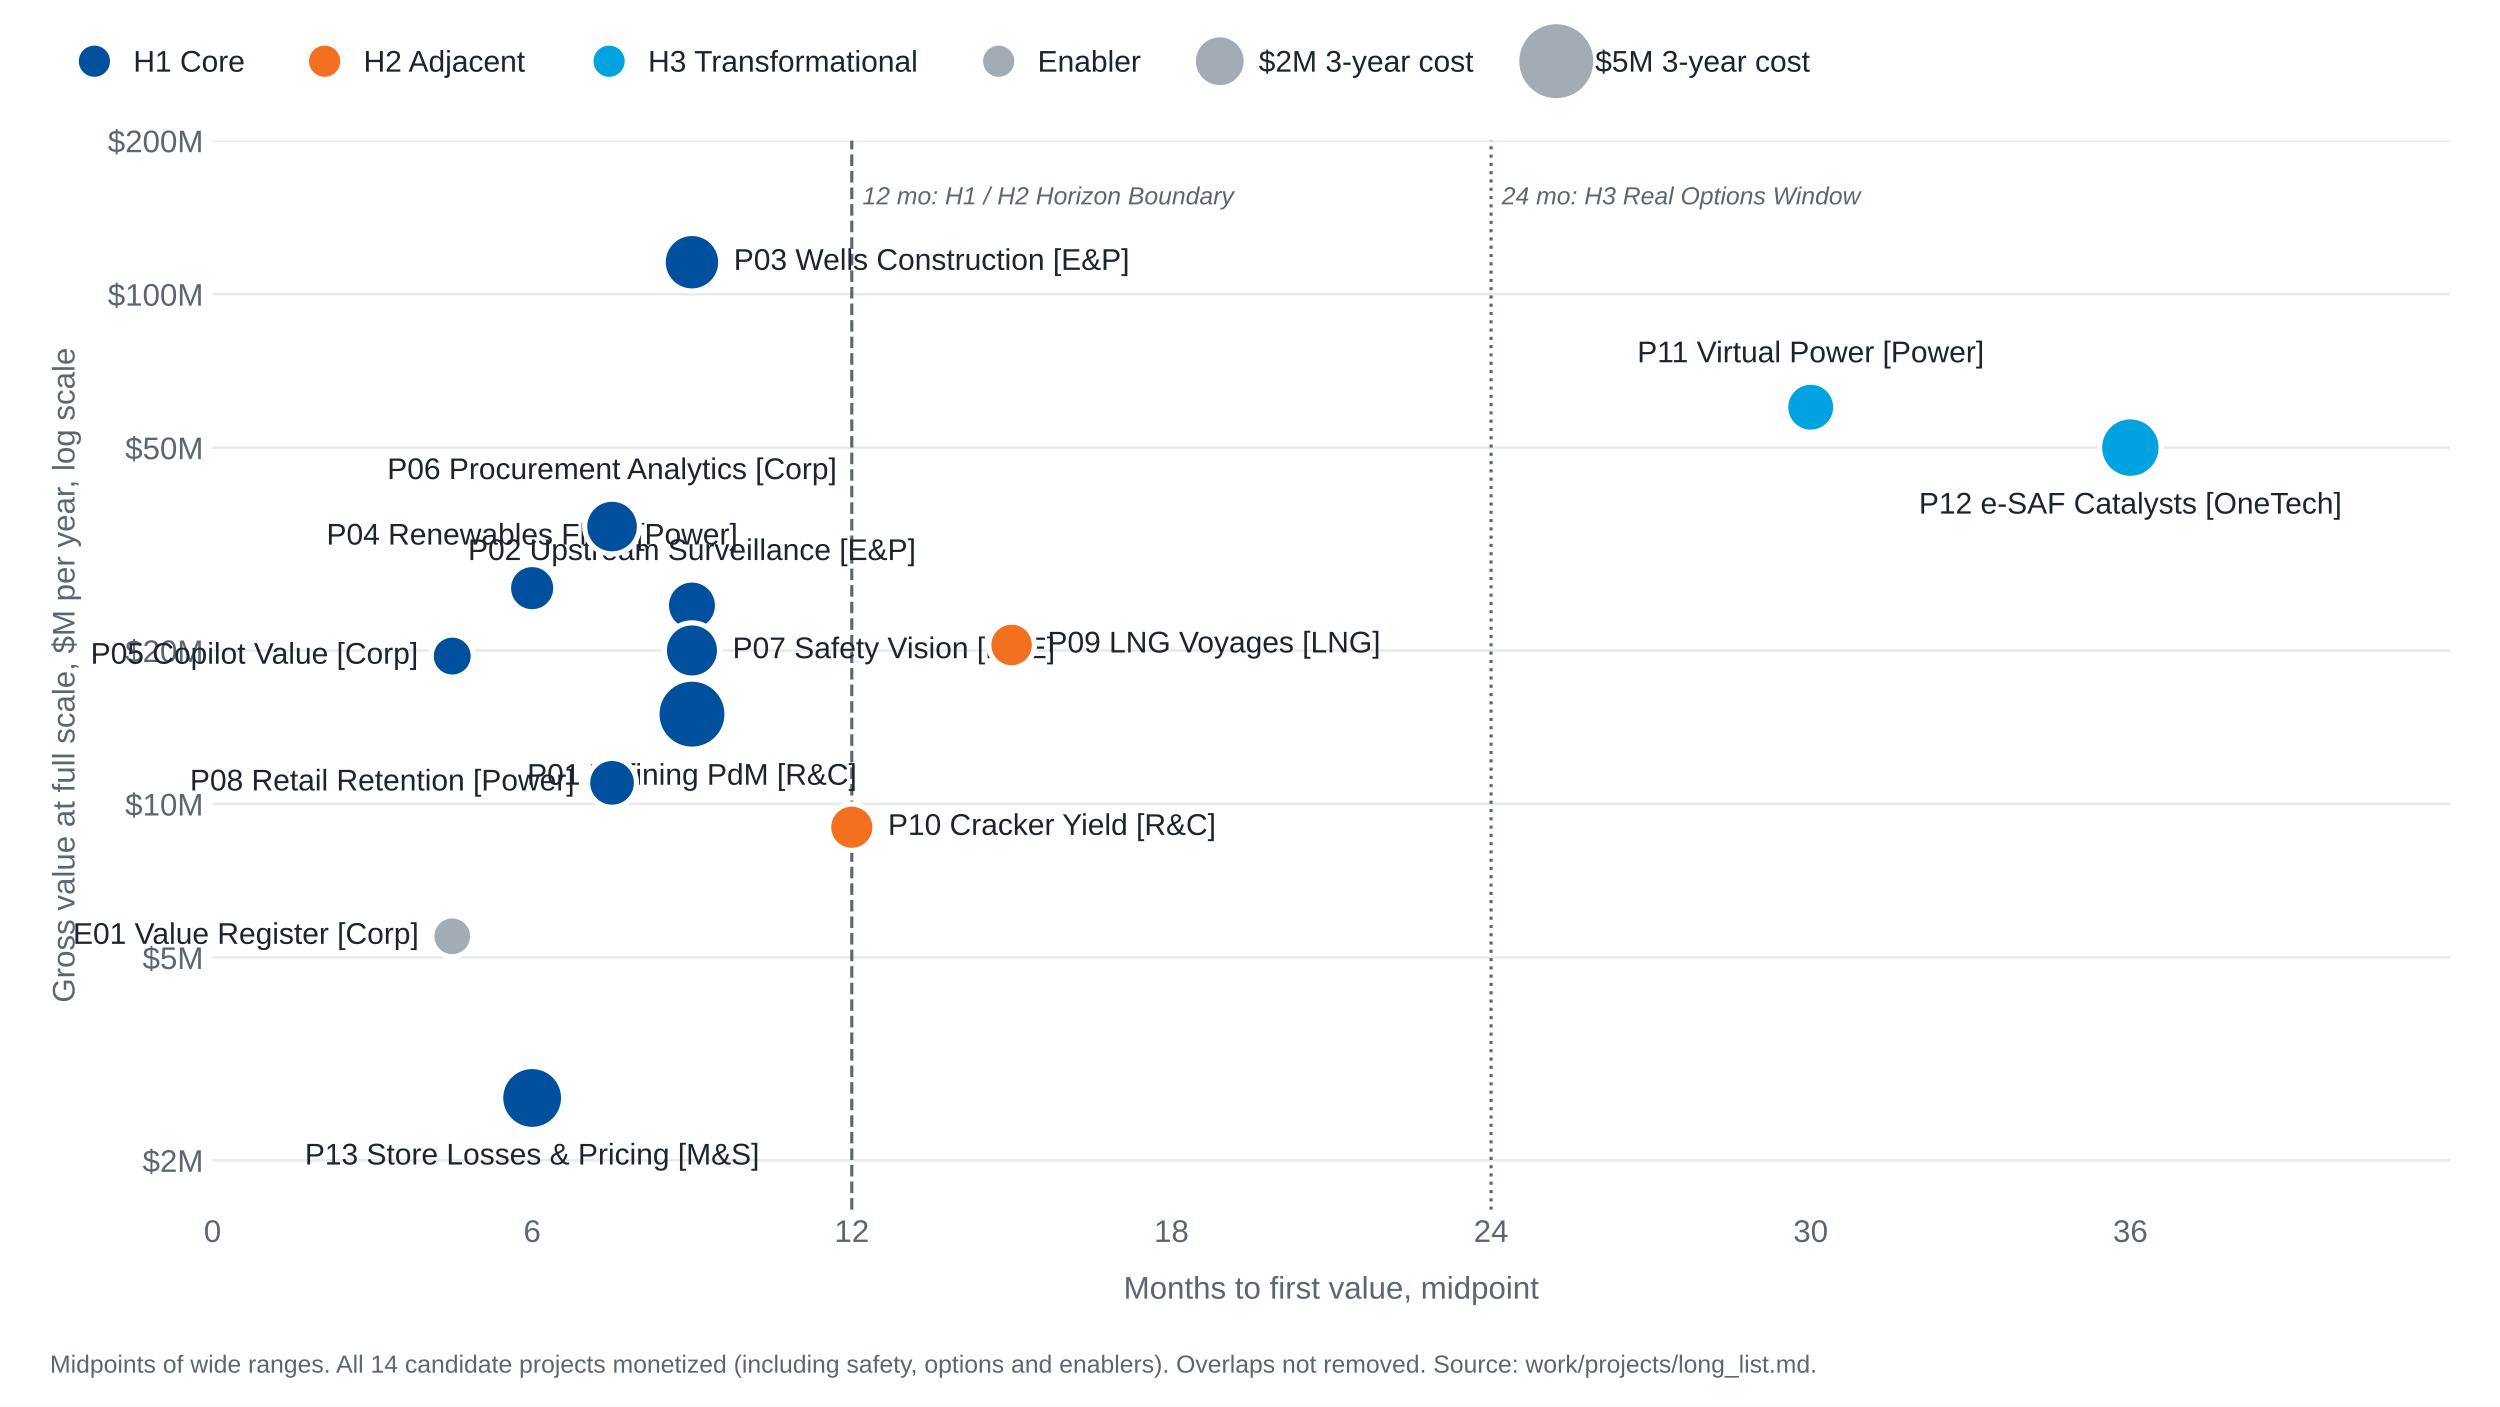
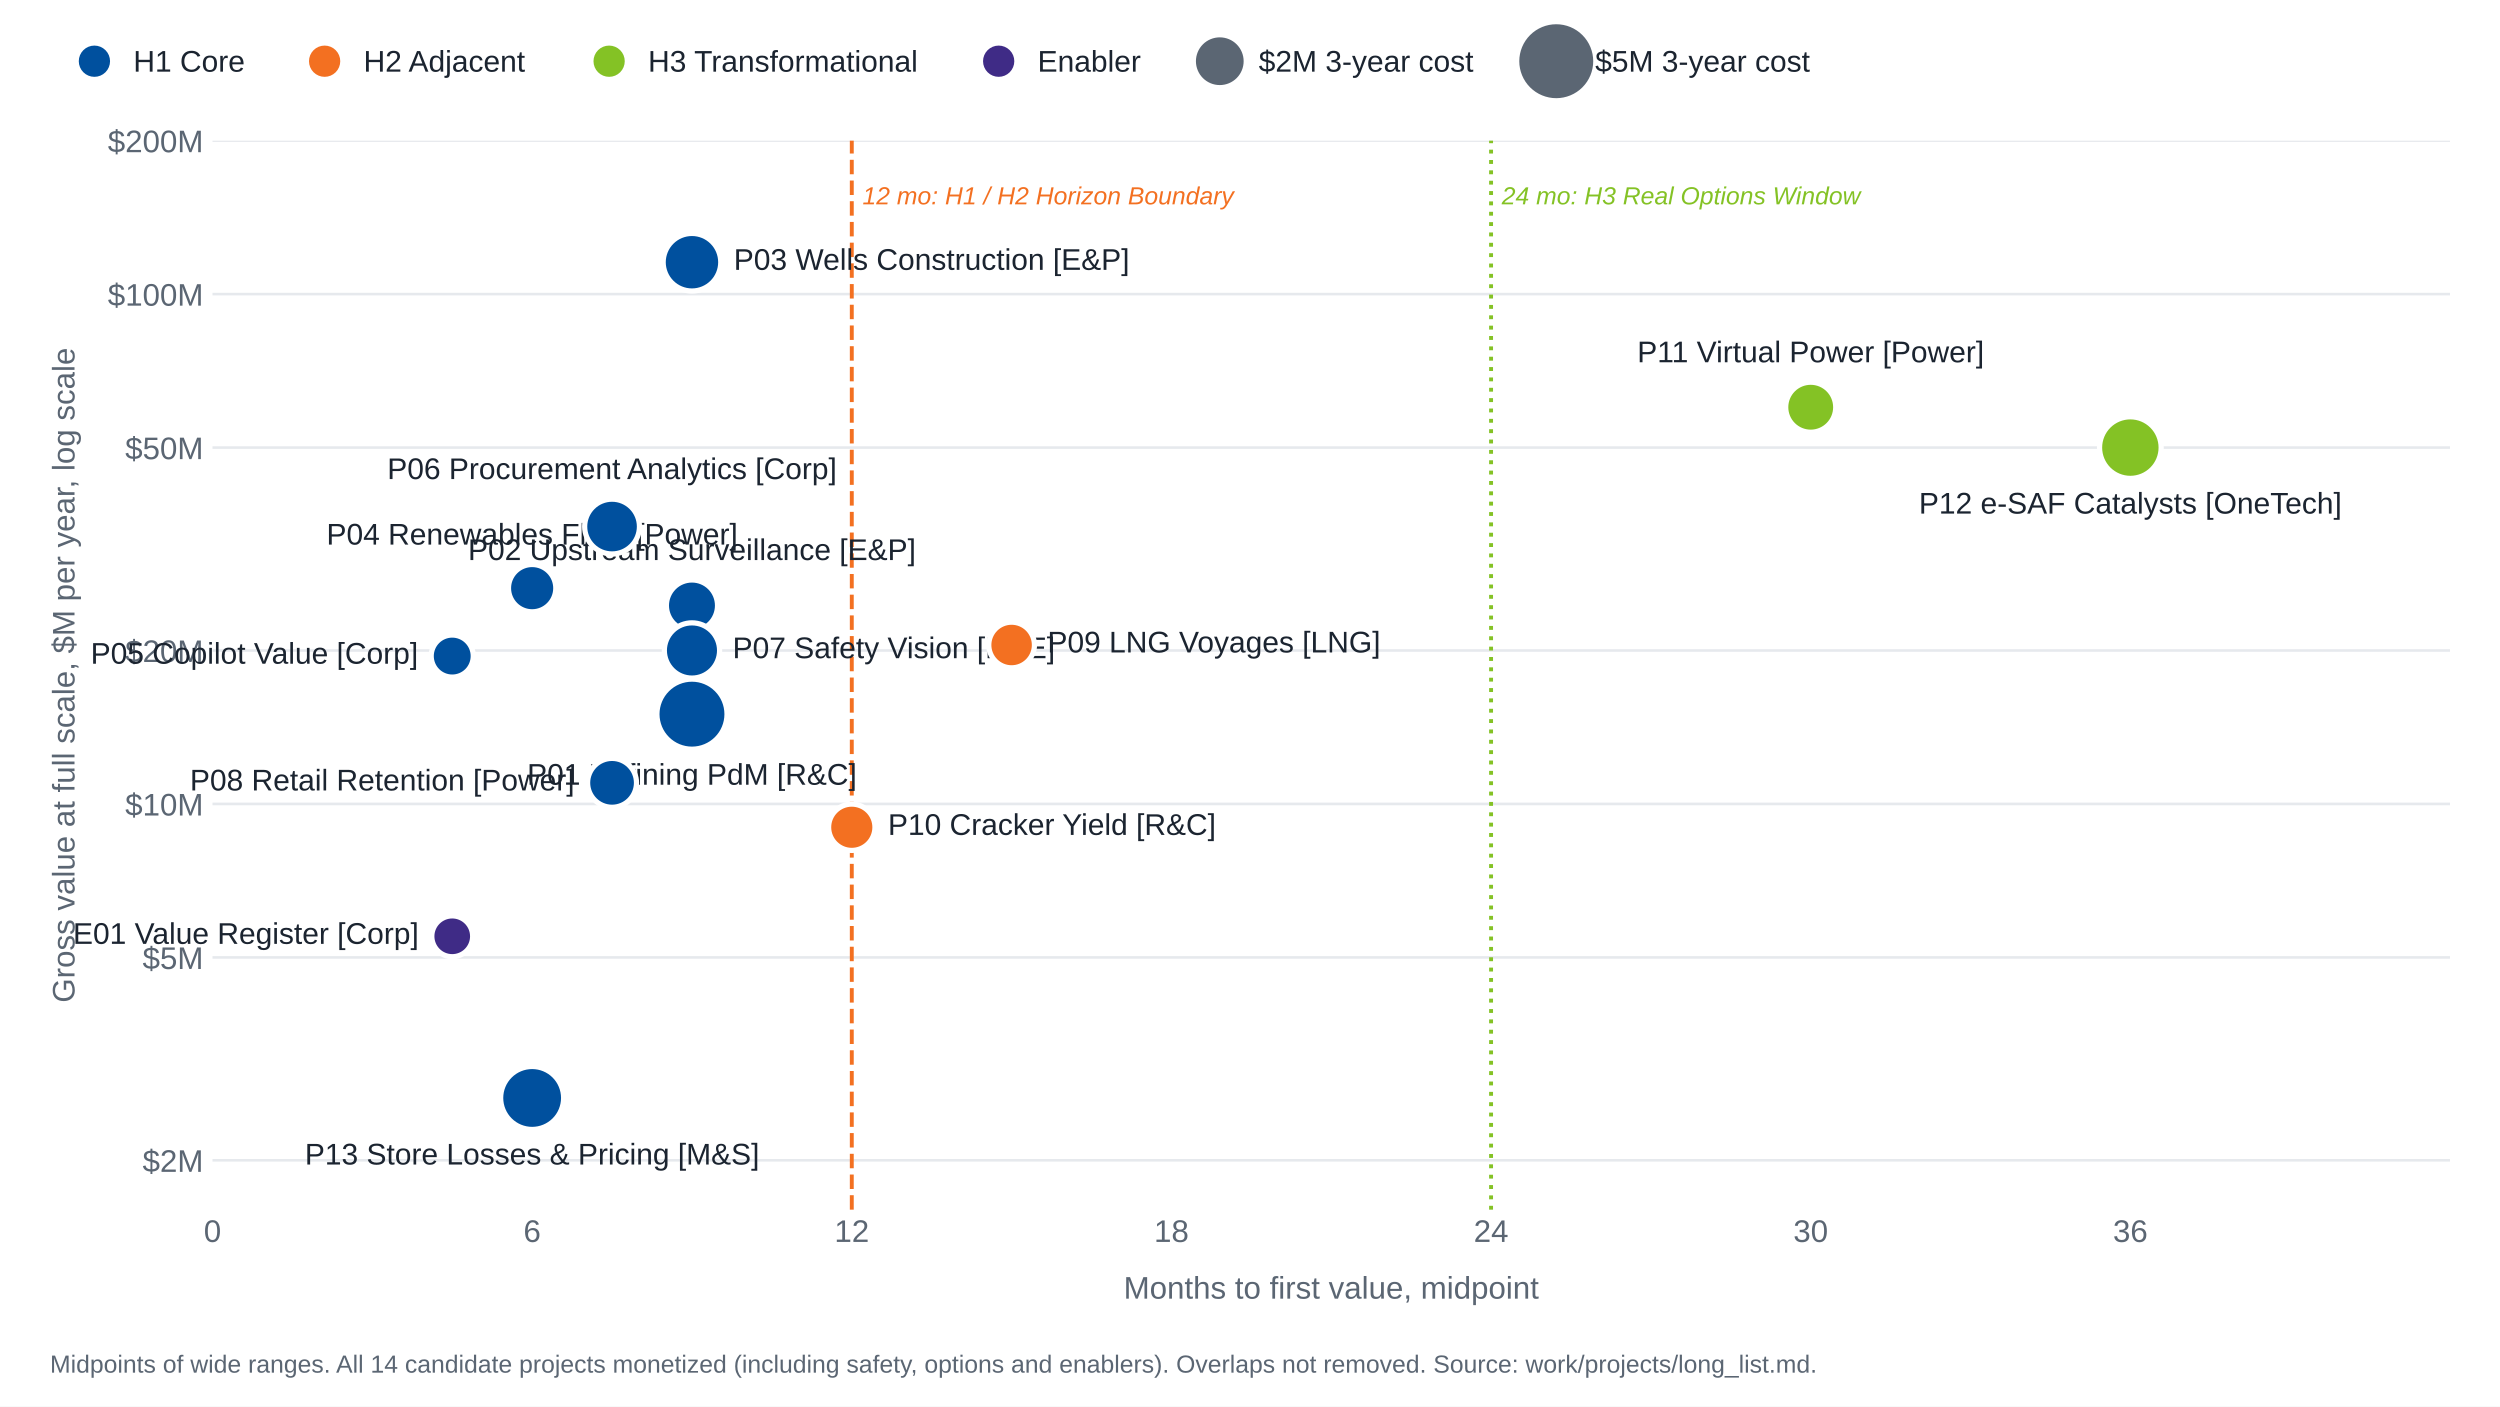
<svg xmlns="http://www.w3.org/2000/svg" xmlns:xlink="http://www.w3.org/1999/xlink" width="959.76pt" height="540pt" viewBox="0 0 959.76 540" version="1.1">
  <defs>
    <style type="text/css">*{stroke-linejoin: round; stroke-linecap: butt}</style>
  </defs>
  <g id="figure_1">
    <g id="patch_1">
      <path d="M 0 540  L 959.76 540  L 959.76 0  L 0 0  z " style="fill: #ffffff" />
    </g>
    <g id="axes_1">
      <g id="patch_2">
        <path d="M 81.58 464.4  L 940.565 464.4  L 940.565 54  L 81.58 54  z " style="fill: #ffffff" />
      </g>
      <g id="LineCollection_1">
-         <path d="M 81.58 445.433  L 940.565 445.433  " clip-path="url(#p2e83713b1f)" style="fill: none; stroke: #e6e9ed" />
-         <path d="M 81.58 367.55  L 940.565 367.55  " clip-path="url(#p2e83713b1f)" style="fill: none; stroke: #e6e9ed" />
-         <path d="M 81.58 308.633  L 940.565 308.633  " clip-path="url(#p2e83713b1f)" style="fill: none; stroke: #e6e9ed" />
-         <path d="M 81.58 249.717  L 940.565 249.717  " clip-path="url(#p2e83713b1f)" style="fill: none; stroke: #e6e9ed" />
-         <path d="M 81.58 171.833  L 940.565 171.833  " clip-path="url(#p2e83713b1f)" style="fill: none; stroke: #e6e9ed" />
-         <path d="M 81.58 112.917  L 940.565 112.917  " clip-path="url(#p2e83713b1f)" style="fill: none; stroke: #e6e9ed" />
-         <path d="M 81.58 54  L 940.565 54  " clip-path="url(#p2e83713b1f)" style="fill: none; stroke: #e6e9ed" />
+         <path d="M 81.58 445.433  L 940.565 445.433  " clip-path="url(#pf378d5e464)" style="fill: none; stroke: #e6e9ed" />
+         <path d="M 81.58 367.55  L 940.565 367.55  " clip-path="url(#pf378d5e464)" style="fill: none; stroke: #e6e9ed" />
+         <path d="M 81.58 308.633  L 940.565 308.633  " clip-path="url(#pf378d5e464)" style="fill: none; stroke: #e6e9ed" />
+         <path d="M 81.58 249.717  L 940.565 249.717  " clip-path="url(#pf378d5e464)" style="fill: none; stroke: #e6e9ed" />
+         <path d="M 81.58 171.833  L 940.565 171.833  " clip-path="url(#pf378d5e464)" style="fill: none; stroke: #e6e9ed" />
+         <path d="M 81.58 112.917  L 940.565 112.917  " clip-path="url(#pf378d5e464)" style="fill: none; stroke: #e6e9ed" />
+         <path d="M 81.58 54  L 940.565 54  " clip-path="url(#pf378d5e464)" style="fill: none; stroke: #e6e9ed" />
      </g>
      <g id="line2d_1">
-         <path d="M 327.004 464.4  L 327.004 54  " clip-path="url(#p2e83713b1f)" style="fill: none; stroke-dasharray: 4.44,1.92; stroke-dashoffset: 0; stroke: #5b6673; stroke-width: 1.2" />
+         <path d="M 327.004 464.4  L 327.004 54  " clip-path="url(#pf378d5e464)" style="fill: none; stroke-dasharray: 5.55,2.4; stroke-dashoffset: 0; stroke: #f37021; stroke-width: 1.5" />
      </g>
      <g id="line2d_2">
-         <path d="M 572.428 464.4  L 572.428 54  " clip-path="url(#p2e83713b1f)" style="fill: none; stroke-dasharray: 1.2,1.98; stroke-dashoffset: 0; stroke: #5b6673; stroke-width: 1.2" />
+         <path d="M 572.428 464.4  L 572.428 54  " clip-path="url(#pf378d5e464)" style="fill: none; stroke-dasharray: 1.5,2.475; stroke-dashoffset: 0; stroke: #84c225; stroke-width: 1.5" />
      </g>
      <g id="matplotlib.axis_1">
        <g id="xtick_1">
          <g id="line2d_3" />
          <g id="text_1">
            <text style="font-size: 12px; font-family: 'Segoe UI', 'Arial', 'DejaVu Sans'; text-anchor: middle; fill: #5b6673" x="81.58" y="476.784" transform="rotate(-0 81.5796 476.7837)">0</text>
          </g>
        </g>
        <g id="xtick_2">
          <g id="line2d_4" />
          <g id="text_2">
            <text style="font-size: 12px; font-family: 'Segoe UI', 'Arial', 'DejaVu Sans'; text-anchor: middle; fill: #5b6673" x="204.292" y="476.784" transform="rotate(-0 204.2918 476.7837)">6</text>
          </g>
        </g>
        <g id="xtick_3">
          <g id="line2d_5" />
          <g id="text_3">
            <text style="font-size: 12px; font-family: 'Segoe UI', 'Arial', 'DejaVu Sans'; text-anchor: middle; fill: #5b6673" x="327.004" y="476.784" transform="rotate(-0 327.0039 476.7837)">12</text>
          </g>
        </g>
        <g id="xtick_4">
          <g id="line2d_6" />
          <g id="text_4">
            <text style="font-size: 12px; font-family: 'Segoe UI', 'Arial', 'DejaVu Sans'; text-anchor: middle; fill: #5b6673" x="449.716" y="476.784" transform="rotate(-0 449.7161 476.7837)">18</text>
          </g>
        </g>
        <g id="xtick_5">
          <g id="line2d_7" />
          <g id="text_5">
            <text style="font-size: 12px; font-family: 'Segoe UI', 'Arial', 'DejaVu Sans'; text-anchor: middle; fill: #5b6673" x="572.428" y="476.784" transform="rotate(-0 572.4283 476.7837)">24</text>
          </g>
        </g>
        <g id="xtick_6">
          <g id="line2d_8" />
          <g id="text_6">
            <text style="font-size: 12px; font-family: 'Segoe UI', 'Arial', 'DejaVu Sans'; text-anchor: middle; fill: #5b6673" x="695.14" y="476.784" transform="rotate(-0 695.1405 476.7837)">30</text>
          </g>
        </g>
        <g id="xtick_7">
          <g id="line2d_9" />
          <g id="text_7">
            <text style="font-size: 12px; font-family: 'Segoe UI', 'Arial', 'DejaVu Sans'; text-anchor: middle; fill: #5b6673" x="817.853" y="476.784" transform="rotate(-0 817.8526 476.7837)">36</text>
          </g>
        </g>
        <g id="text_8">
          <text style="font-size: 12px; font-family: 'Segoe UI', 'Arial', 'DejaVu Sans'; text-anchor: middle; fill: #5b6673" x="511.072" y="498.555" transform="rotate(-0 511.0722 498.555)">Months to first value, midpoint</text>
        </g>
      </g>
      <g id="matplotlib.axis_2">
        <g id="ytick_1">
          <g id="line2d_10" />
          <g id="text_9">
            <text style="font-size: 12px; font-family: 'Segoe UI', 'Arial', 'DejaVu Sans'; text-anchor: end; fill: #5b6673" x="78.08" y="449.875" transform="rotate(-0 78.0796 449.875)">$2M</text>
          </g>
        </g>
        <g id="ytick_2">
          <g id="line2d_11" />
          <g id="text_10">
            <text style="font-size: 12px; font-family: 'Segoe UI', 'Arial', 'DejaVu Sans'; text-anchor: end; fill: #5b6673" x="78.08" y="371.992" transform="rotate(-0 78.0796 371.9915)">$5M</text>
          </g>
        </g>
        <g id="ytick_3">
          <g id="line2d_12" />
          <g id="text_11">
            <text style="font-size: 12px; font-family: 'Segoe UI', 'Arial', 'DejaVu Sans'; text-anchor: end; fill: #5b6673" x="78.08" y="313.075" transform="rotate(-0 78.0796 313.075)">$10M</text>
          </g>
        </g>
        <g id="ytick_4">
          <g id="line2d_13" />
          <g id="text_12">
            <text style="font-size: 12px; font-family: 'Segoe UI', 'Arial', 'DejaVu Sans'; text-anchor: end; fill: #5b6673" x="78.08" y="254.158" transform="rotate(-0 78.0796 254.1584)">$20M</text>
          </g>
        </g>
        <g id="ytick_5">
          <g id="line2d_14" />
          <g id="text_13">
            <text style="font-size: 12px; font-family: 'Segoe UI', 'Arial', 'DejaVu Sans'; text-anchor: end; fill: #5b6673" x="78.08" y="176.275" transform="rotate(-0 78.0796 176.275)">$50M</text>
          </g>
        </g>
        <g id="ytick_6">
          <g id="line2d_15" />
          <g id="text_14">
            <text style="font-size: 12px; font-family: 'Segoe UI', 'Arial', 'DejaVu Sans'; text-anchor: end; fill: #5b6673" x="78.08" y="117.358" transform="rotate(-0 78.0796 117.3584)">$100M</text>
          </g>
        </g>
        <g id="ytick_7">
          <g id="line2d_16" />
          <g id="text_15">
            <text style="font-size: 12px; font-family: 'Segoe UI', 'Arial', 'DejaVu Sans'; text-anchor: end; fill: #5b6673" x="78.08" y="58.442" transform="rotate(-0 78.0796 58.44188)">$200M</text>
          </g>
        </g>
        <g id="text_16">
          <text style="font-size: 12px; font-family: 'Segoe UI', 'Arial', 'DejaVu Sans'; text-anchor: middle; fill: #5b6673" x="28.605" y="259.2" transform="rotate(-90 28.60523 259.2)">Gross value at full scale, $M per year, log scale</text>
        </g>
      </g>
      <g id="text_17">
-         <text style="font-style: italic; font-size: 9.5px; font-family: 'Segoe UI', 'Arial', 'DejaVu Sans'; text-anchor: start; fill: #5b6673" x="331.094" y="78.453" transform="rotate(-0 331.0943 78.45258)">12 mo: H1 / H2 Horizon Boundary</text>
+         <text style="font-style: italic; font-size: 9.5px; font-family: 'Segoe UI', 'Arial', 'DejaVu Sans'; text-anchor: start; fill: #f37021" x="331.094" y="78.453" transform="rotate(-0 331.0943 78.45258)">12 mo: H1 / H2 Horizon Boundary</text>
      </g>
      <g id="text_18">
-         <text style="font-style: italic; font-size: 9.5px; font-family: 'Segoe UI', 'Arial', 'DejaVu Sans'; text-anchor: start; fill: #5b6673" x="576.519" y="78.453" transform="rotate(-0 576.5187 78.45258)">24 mo: H3 Real Options Window</text>
+         <text style="font-style: italic; font-size: 9.5px; font-family: 'Segoe UI', 'Arial', 'DejaVu Sans'; text-anchor: start; fill: #84c225" x="576.519" y="78.453" transform="rotate(-0 576.5187 78.45258)">24 mo: H3 Real Options Window</text>
      </g>
      <g id="PathCollection_1">
        <defs>
-           <path id="m79a973b986" d="M 0 13.458  C 3.569 13.458 6.993 12.04 9.516 9.516  C 12.04 6.993 13.458 3.569 13.458 0  C 13.458 -3.569 12.04 -6.993 9.516 -9.516  C 6.993 -12.04 3.569 -13.458 0 -13.458  C -3.569 -13.458 -6.993 -12.04 -9.516 -9.516  C -12.04 -6.993 -13.458 -3.569 -13.458 0  C -13.458 3.569 -12.04 6.993 -9.516 9.516  C -6.993 12.04 -3.569 13.458 0 13.458  z " style="stroke: #ffffff; stroke-width: 2" />
-         </defs>
-         <g clip-path="url(#p2e83713b1f)">
-           <use xlink:href="#m79a973b986" x="265.648" y="274.169" style="fill: #00509e; stroke: #ffffff; stroke-width: 2" />
+           <path id="m47eb608450" d="M 0 13.458  C 3.569 13.458 6.993 12.04 9.516 9.516  C 12.04 6.993 13.458 3.569 13.458 0  C 13.458 -3.569 12.04 -6.993 9.516 -9.516  C 6.993 -12.04 3.569 -13.458 0 -13.458  C -3.569 -13.458 -6.993 -12.04 -9.516 -9.516  C -12.04 -6.993 -13.458 -3.569 -13.458 0  C -13.458 3.569 -12.04 6.993 -9.516 9.516  C -6.993 12.04 -3.569 13.458 0 13.458  z " style="stroke: #ffffff; stroke-width: 2" />
+         </defs>
+         <g clip-path="url(#pf378d5e464)">
+           <use xlink:href="#m47eb608450" x="265.648" y="274.169" style="fill: #00509e; stroke: #ffffff; stroke-width: 2" />
        </g>
      </g>
      <g id="text_19">
        <text style="font-size: 11.5px; font-family: 'Segoe UI', 'Arial', 'DejaVu Sans'; text-anchor: middle; fill: #1b2430" x="265.648" y="301.263" transform="rotate(-0 265.6479 301.2632)">P01 Refining PdM [R&amp;C]</text>
      </g>
      <g id="PathCollection_2">
        <defs>
-           <path id="m007ddee7bf" d="M 0 9.817  C 2.604 9.817 5.101 8.783 6.942 6.942  C 8.783 5.101 9.817 2.604 9.817 0  C 9.817 -2.604 8.783 -5.101 6.942 -6.942  C 5.101 -8.783 2.604 -9.817 0 -9.817  C -2.604 -9.817 -5.101 -8.783 -6.942 -6.942  C -8.783 -5.101 -9.817 -2.604 -9.817 0  C -9.817 2.604 -8.783 5.101 -6.942 6.942  C -5.101 8.783 -2.604 9.817 0 9.817  z " style="stroke: #ffffff; stroke-width: 2" />
-         </defs>
-         <g clip-path="url(#p2e83713b1f)">
-           <use xlink:href="#m007ddee7bf" x="265.648" y="232.467" style="fill: #00509e; stroke: #ffffff; stroke-width: 2" />
+           <path id="mf2215fc6e1" d="M 0 9.817  C 2.604 9.817 5.101 8.783 6.942 6.942  C 8.783 5.101 9.817 2.604 9.817 0  C 9.817 -2.604 8.783 -5.101 6.942 -6.942  C 5.101 -8.783 2.604 -9.817 0 -9.817  C -2.604 -9.817 -5.101 -8.783 -6.942 -6.942  C -8.783 -5.101 -9.817 -2.604 -9.817 0  C -9.817 2.604 -8.783 5.101 -6.942 6.942  C -5.101 8.783 -2.604 9.817 0 9.817  z " style="stroke: #ffffff; stroke-width: 2" />
+         </defs>
+         <g clip-path="url(#pf378d5e464)">
+           <use xlink:href="#mf2215fc6e1" x="265.648" y="232.467" style="fill: #00509e; stroke: #ffffff; stroke-width: 2" />
        </g>
      </g>
      <g id="text_20">
        <text style="font-size: 11.5px; font-family: 'Segoe UI', 'Arial', 'DejaVu Sans'; text-anchor: middle; fill: #1b2430" x="265.648" y="215.005" transform="rotate(-0 265.6479 215.0048)">P02 Upstream Surveillance [E&amp;P]</text>
      </g>
      <g id="PathCollection_3">
        <defs>
-           <path id="m12fcef8798" d="M 0 11.057  C 2.932 11.057 5.745 9.892 7.818 7.818  C 9.892 5.745 11.057 2.932 11.057 0  C 11.057 -2.932 9.892 -5.745 7.818 -7.818  C 5.745 -9.892 2.932 -11.057 0 -11.057  C -2.932 -11.057 -5.745 -9.892 -7.818 -7.818  C -9.892 -5.745 -11.057 -2.932 -11.057 0  C -11.057 2.932 -9.892 5.745 -7.818 7.818  C -5.745 9.892 -2.932 11.057 0 11.057  z " style="stroke: #ffffff; stroke-width: 2" />
-         </defs>
-         <g clip-path="url(#p2e83713b1f)">
-           <use xlink:href="#m12fcef8798" x="265.648" y="100.668" style="fill: #00509e; stroke: #ffffff; stroke-width: 2" />
+           <path id="m9ced6955e3" d="M 0 11.057  C 2.932 11.057 5.745 9.892 7.818 7.818  C 9.892 5.745 11.057 2.932 11.057 0  C 11.057 -2.932 9.892 -5.745 7.818 -7.818  C 5.745 -9.892 2.932 -11.057 0 -11.057  C -2.932 -11.057 -5.745 -9.892 -7.818 -7.818  C -9.892 -5.745 -11.057 -2.932 -11.057 0  C -11.057 2.932 -9.892 5.745 -7.818 7.818  C -5.745 9.892 -2.932 11.057 0 11.057  z " style="stroke: #ffffff; stroke-width: 2" />
+         </defs>
+         <g clip-path="url(#pf378d5e464)">
+           <use xlink:href="#m9ced6955e3" x="265.648" y="100.668" style="fill: #00509e; stroke: #ffffff; stroke-width: 2" />
        </g>
      </g>
      <g id="text_21">
        <text style="font-size: 11.5px; font-family: 'Segoe UI', 'Arial', 'DejaVu Sans'; text-anchor: start; fill: #1b2430" x="281.705" y="103.603" transform="rotate(-0 281.7045 103.6025)">P03 Wells Construction [E&amp;P]</text>
      </g>
      <g id="PathCollection_4">
        <defs>
-           <path id="mb65de5dc45" d="M 0 9.083  C 2.409 9.083 4.719 8.126 6.423 6.423  C 8.126 4.719 9.083 2.409 9.083 0  C 9.083 -2.409 8.126 -4.719 6.423 -6.423  C 4.719 -8.126 2.409 -9.083 0 -9.083  C -2.409 -9.083 -4.719 -8.126 -6.423 -6.423  C -8.126 -4.719 -9.083 -2.409 -9.083 0  C -9.083 2.409 -8.126 4.719 -6.423 6.423  C -4.719 8.126 -2.409 9.083 0 9.083  z " style="stroke: #ffffff; stroke-width: 2" />
-         </defs>
-         <g clip-path="url(#p2e83713b1f)">
-           <use xlink:href="#mb65de5dc45" x="204.292" y="225.797" style="fill: #00509e; stroke: #ffffff; stroke-width: 2" />
+           <path id="m1a4d446fe4" d="M 0 9.083  C 2.409 9.083 4.719 8.126 6.423 6.423  C 8.126 4.719 9.083 2.409 9.083 0  C 9.083 -2.409 8.126 -4.719 6.423 -6.423  C 4.719 -8.126 2.409 -9.083 0 -9.083  C -2.409 -9.083 -4.719 -8.126 -6.423 -6.423  C -8.126 -4.719 -9.083 -2.409 -9.083 0  C -9.083 2.409 -8.126 4.719 -6.423 6.423  C -4.719 8.126 -2.409 9.083 0 9.083  z " style="stroke: #ffffff; stroke-width: 2" />
+         </defs>
+         <g clip-path="url(#pf378d5e464)">
+           <use xlink:href="#m1a4d446fe4" x="204.292" y="225.797" style="fill: #00509e; stroke: #ffffff; stroke-width: 2" />
        </g>
      </g>
      <g id="text_22">
        <text style="font-size: 11.5px; font-family: 'Segoe UI', 'Arial', 'DejaVu Sans'; text-anchor: middle; fill: #1b2430" x="204.292" y="209.069" transform="rotate(-0 204.2918 209.0689)">P04 Renewables Fleet [Power]</text>
      </g>
      <g id="PathCollection_5">
        <defs>
-           <path id="m8168f761a4" d="M 0 8.078  C 2.142 8.078 4.197 7.227 5.712 5.712  C 7.227 4.197 8.078 2.142 8.078 0  C 8.078 -2.142 7.227 -4.197 5.712 -5.712  C 4.197 -7.227 2.142 -8.078 0 -8.078  C -2.142 -8.078 -4.197 -7.227 -5.712 -5.712  C -7.227 -4.197 -8.078 -2.142 -8.078 0  C -8.078 2.142 -7.227 4.197 -5.712 5.712  C -4.197 7.227 -2.142 8.078 0 8.078  z " style="stroke: #ffffff; stroke-width: 2" />
-         </defs>
-         <g clip-path="url(#p2e83713b1f)">
-           <use xlink:href="#m8168f761a4" x="173.614" y="251.869" style="fill: #00509e; stroke: #ffffff; stroke-width: 2" />
+           <path id="mc5ae616b7d" d="M 0 8.078  C 2.142 8.078 4.197 7.227 5.712 5.712  C 7.227 4.197 8.078 2.142 8.078 0  C 8.078 -2.142 7.227 -4.197 5.712 -5.712  C 4.197 -7.227 2.142 -8.078 0 -8.078  C -2.142 -8.078 -4.197 -7.227 -5.712 -5.712  C -7.227 -4.197 -8.078 -2.142 -8.078 0  C -8.078 2.142 -7.227 4.197 -5.712 5.712  C -4.197 7.227 -2.142 8.078 0 8.078  z " style="stroke: #ffffff; stroke-width: 2" />
+         </defs>
+         <g clip-path="url(#pf378d5e464)">
+           <use xlink:href="#mc5ae616b7d" x="173.614" y="251.869" style="fill: #00509e; stroke: #ffffff; stroke-width: 2" />
        </g>
      </g>
      <g id="text_23">
        <text style="font-size: 11.5px; font-family: 'Segoe UI', 'Arial', 'DejaVu Sans'; text-anchor: end; fill: #1b2430" x="160.536" y="254.803" transform="rotate(-0 160.536 254.8028)">P05 Copilot Value [Corp]</text>
      </g>
      <g id="PathCollection_6">
        <defs>
-           <path id="m598bbcb45a" d="M 0 10.518  C 2.789 10.518 5.465 9.41 7.437 7.437  C 9.41 5.465 10.518 2.789 10.518 0  C 10.518 -2.789 9.41 -5.465 7.437 -7.437  C 5.465 -9.41 2.789 -10.518 0 -10.518  C -2.789 -10.518 -5.465 -9.41 -7.437 -7.437  C -9.41 -5.465 -10.518 -2.789 -10.518 0  C -10.518 2.789 -9.41 5.465 -7.437 7.437  C -5.465 9.41 -2.789 10.518 0 10.518  z " style="stroke: #ffffff; stroke-width: 2" />
-         </defs>
-         <g clip-path="url(#p2e83713b1f)">
-           <use xlink:href="#m598bbcb45a" x="234.97" y="202.15" style="fill: #00509e; stroke: #ffffff; stroke-width: 2" />
+           <path id="mfa45e3725c" d="M 0 10.518  C 2.789 10.518 5.465 9.41 7.437 7.437  C 9.41 5.465 10.518 2.789 10.518 0  C 10.518 -2.789 9.41 -5.465 7.437 -7.437  C 5.465 -9.41 2.789 -10.518 0 -10.518  C -2.789 -10.518 -5.465 -9.41 -7.437 -7.437  C -9.41 -5.465 -10.518 -2.789 -10.518 0  C -10.518 2.789 -9.41 5.465 -7.437 7.437  C -5.465 9.41 -2.789 10.518 0 10.518  z " style="stroke: #ffffff; stroke-width: 2" />
+         </defs>
+         <g clip-path="url(#pf378d5e464)">
+           <use xlink:href="#mfa45e3725c" x="234.97" y="202.15" style="fill: #00509e; stroke: #ffffff; stroke-width: 2" />
        </g>
      </g>
      <g id="text_24">
        <text style="font-size: 11.5px; font-family: 'Segoe UI', 'Arial', 'DejaVu Sans'; text-anchor: middle; fill: #1b2430" x="234.97" y="183.926" transform="rotate(-0 234.9698 183.926)">P06 Procurement Analytics [Corp]</text>
      </g>
      <g id="PathCollection_7">
        <defs>
-           <path id="m702621abd4" d="M 0 10.607  C 2.813 10.607 5.511 9.489 7.5 7.5  C 9.489 5.511 10.607 2.813 10.607 0  C 10.607 -2.813 9.489 -5.511 7.5 -7.5  C 5.511 -9.489 2.813 -10.607 0 -10.607  C -2.813 -10.607 -5.511 -9.489 -7.5 -7.5  C -9.489 -5.511 -10.607 -2.813 -10.607 0  C -10.607 2.813 -9.489 5.511 -7.5 7.5  C -5.511 9.489 -2.813 10.607 0 10.607  z " style="stroke: #ffffff; stroke-width: 2" />
-         </defs>
-         <g clip-path="url(#p2e83713b1f)">
-           <use xlink:href="#m702621abd4" x="265.648" y="249.717" style="fill: #00509e; stroke: #ffffff; stroke-width: 2" />
+           <path id="maaa0ac3672" d="M 0 10.607  C 2.813 10.607 5.511 9.489 7.5 7.5  C 9.489 5.511 10.607 2.813 10.607 0  C 10.607 -2.813 9.489 -5.511 7.5 -7.5  C 5.511 -9.489 2.813 -10.607 0 -10.607  C -2.813 -10.607 -5.511 -9.489 -7.5 -7.5  C -9.489 -5.511 -10.607 -2.813 -10.607 0  C -10.607 2.813 -9.489 5.511 -7.5 7.5  C -5.511 9.489 -2.813 10.607 0 10.607  z " style="stroke: #ffffff; stroke-width: 2" />
+         </defs>
+         <g clip-path="url(#pf378d5e464)">
+           <use xlink:href="#maaa0ac3672" x="265.648" y="249.717" style="fill: #00509e; stroke: #ffffff; stroke-width: 2" />
        </g>
      </g>
      <g id="text_25">
        <text style="font-size: 11.5px; font-family: 'Segoe UI', 'Arial', 'DejaVu Sans'; text-anchor: start; fill: #1b2430" x="281.254" y="252.681" transform="rotate(-0 281.2545 252.6814)">P07 Safety Vision [HSE]</text>
      </g>
      <g id="PathCollection_8">
        <defs>
-           <path id="md5790860a4" d="M 0 9.387  C 2.49 9.387 4.878 8.398 6.638 6.638  C 8.398 4.878 9.387 2.49 9.387 0  C 9.387 -2.49 8.398 -4.878 6.638 -6.638  C 4.878 -8.398 2.49 -9.387 0 -9.387  C -2.49 -9.387 -4.878 -8.398 -6.638 -6.638  C -8.398 -4.878 -9.387 -2.49 -9.387 0  C -9.387 2.49 -8.398 4.878 -6.638 6.638  C -4.878 8.398 -2.49 9.387 0 9.387  z " style="stroke: #ffffff; stroke-width: 2" />
-         </defs>
-         <g clip-path="url(#p2e83713b1f)">
-           <use xlink:href="#md5790860a4" x="234.97" y="300.532" style="fill: #00509e; stroke: #ffffff; stroke-width: 2" />
+           <path id="m7951ec9319" d="M 0 9.387  C 2.49 9.387 4.878 8.398 6.638 6.638  C 8.398 4.878 9.387 2.49 9.387 0  C 9.387 -2.49 8.398 -4.878 6.638 -6.638  C 4.878 -8.398 2.49 -9.387 0 -9.387  C -2.49 -9.387 -4.878 -8.398 -6.638 -6.638  C -8.398 -4.878 -9.387 -2.49 -9.387 0  C -9.387 2.49 -8.398 4.878 -6.638 6.638  C -4.878 8.398 -2.49 9.387 0 9.387  z " style="stroke: #ffffff; stroke-width: 2" />
+         </defs>
+         <g clip-path="url(#pf378d5e464)">
+           <use xlink:href="#m7951ec9319" x="234.97" y="300.532" style="fill: #00509e; stroke: #ffffff; stroke-width: 2" />
        </g>
      </g>
      <g id="text_26">
        <text style="font-size: 11.5px; font-family: 'Segoe UI', 'Arial', 'DejaVu Sans'; text-anchor: end; fill: #1b2430" x="220.582" y="303.466" transform="rotate(-0 220.5823 303.4662)">P08 Retail Retention [Power]</text>
      </g>
      <g id="PathCollection_9">
        <defs>
-           <path id="m50a48208af" d="M 0 8.768  C 2.325 8.768 4.556 7.844 6.2 6.2  C 7.844 4.556 8.768 2.325 8.768 0  C 8.768 -2.325 7.844 -4.556 6.2 -6.2  C 4.556 -7.844 2.325 -8.768 0 -8.768  C -2.325 -8.768 -4.556 -7.844 -6.2 -6.2  C -7.844 -4.556 -8.768 -2.325 -8.768 0  C -8.768 2.325 -7.844 4.556 -6.2 6.2  C -4.556 7.844 -2.325 8.768 0 8.768  z " style="stroke: #ffffff; stroke-width: 2" />
-         </defs>
-         <g clip-path="url(#p2e83713b1f)">
-           <use xlink:href="#m50a48208af" x="388.36" y="247.618" style="fill: #f37021; stroke: #ffffff; stroke-width: 2" />
+           <path id="md8e2a06761" d="M 0 8.768  C 2.325 8.768 4.556 7.844 6.2 6.2  C 7.844 4.556 8.768 2.325 8.768 0  C 8.768 -2.325 7.844 -4.556 6.2 -6.2  C 4.556 -7.844 2.325 -8.768 0 -8.768  C -2.325 -8.768 -4.556 -7.844 -6.2 -6.2  C -7.844 -4.556 -8.768 -2.325 -8.768 0  C -8.768 2.325 -7.844 4.556 -6.2 6.2  C -4.556 7.844 -2.325 8.768 0 8.768  z " style="stroke: #ffffff; stroke-width: 2" />
+         </defs>
+         <g clip-path="url(#pf378d5e464)">
+           <use xlink:href="#md8e2a06761" x="388.36" y="247.618" style="fill: #f37021; stroke: #ffffff; stroke-width: 2" />
        </g>
      </g>
      <g id="text_27">
        <text style="font-size: 11.5px; font-family: 'Segoe UI', 'Arial', 'DejaVu Sans'; text-anchor: start; fill: #1b2430" x="402.128" y="250.491" transform="rotate(-0 402.1279 250.4909)">P09 LNG Voyages [LNG]</text>
      </g>
      <g id="PathCollection_10">
        <defs>
-           <path id="m6ece5abadb" d="M 0 8.895  C 2.359 8.895 4.622 7.958 6.29 6.29  C 7.958 4.622 8.895 2.359 8.895 0  C 8.895 -2.359 7.958 -4.622 6.29 -6.29  C 4.622 -7.958 2.359 -8.895 0 -8.895  C -2.359 -8.895 -4.622 -7.958 -6.29 -6.29  C -7.958 -4.622 -8.895 -2.359 -8.895 0  C -8.895 2.359 -7.958 4.622 -6.29 6.29  C -4.622 7.958 -2.359 8.895 0 8.895  z " style="stroke: #ffffff; stroke-width: 2" />
-         </defs>
-         <g clip-path="url(#p2e83713b1f)">
-           <use xlink:href="#m6ece5abadb" x="327.004" y="317.589" style="fill: #f37021; stroke: #ffffff; stroke-width: 2" />
+           <path id="ma2cd4dadc8" d="M 0 8.895  C 2.359 8.895 4.622 7.958 6.29 6.29  C 7.958 4.622 8.895 2.359 8.895 0  C 8.895 -2.359 7.958 -4.622 6.29 -6.29  C 4.622 -7.958 2.359 -8.895 0 -8.895  C -2.359 -8.895 -4.622 -7.958 -6.29 -6.29  C -7.958 -4.622 -8.895 -2.359 -8.895 0  C -8.895 2.359 -7.958 4.622 -6.29 6.29  C -4.622 7.958 -2.359 8.895 0 8.895  z " style="stroke: #ffffff; stroke-width: 2" />
+         </defs>
+         <g clip-path="url(#pf378d5e464)">
+           <use xlink:href="#ma2cd4dadc8" x="327.004" y="317.589" style="fill: #f37021; stroke: #ffffff; stroke-width: 2" />
        </g>
      </g>
      <g id="text_28">
        <text style="font-size: 11.5px; font-family: 'Segoe UI', 'Arial', 'DejaVu Sans'; text-anchor: start; fill: #1b2430" x="340.899" y="320.523" transform="rotate(-0 340.8992 320.5229)">P10 Cracker Yield [R&amp;C]</text>
      </g>
      <g id="PathCollection_11">
        <defs>
-           <path id="m2b5b6e2522" d="M 0 9.605  C 2.547 9.605 4.99 8.593 6.792 6.792  C 8.593 4.99 9.605 2.547 9.605 0  C 9.605 -2.547 8.593 -4.99 6.792 -6.792  C 4.99 -8.593 2.547 -9.605 0 -9.605  C -2.547 -9.605 -4.99 -8.593 -6.792 -6.792  C -8.593 -4.99 -9.605 -2.547 -9.605 0  C -9.605 2.547 -8.593 4.99 -6.792 6.792  C -4.99 8.593 -2.547 9.605 0 9.605  z " style="stroke: #ffffff; stroke-width: 2" />
-         </defs>
-         <g clip-path="url(#p2e83713b1f)">
-           <use xlink:href="#m2b5b6e2522" x="695.14" y="156.336" style="fill: #00a3e0; stroke: #ffffff; stroke-width: 2" />
+           <path id="m8ac439710b" d="M 0 9.605  C 2.547 9.605 4.99 8.593 6.792 6.792  C 8.593 4.99 9.605 2.547 9.605 0  C 9.605 -2.547 8.593 -4.99 6.792 -6.792  C 4.99 -8.593 2.547 -9.605 0 -9.605  C -2.547 -9.605 -4.99 -8.593 -6.792 -6.792  C -8.593 -4.99 -9.605 -2.547 -9.605 0  C -9.605 2.547 -8.593 4.99 -6.792 6.792  C -4.99 8.593 -2.547 9.605 0 9.605  z " style="stroke: #ffffff; stroke-width: 2" />
+         </defs>
+         <g clip-path="url(#pf378d5e464)">
+           <use xlink:href="#m8ac439710b" x="695.14" y="156.336" style="fill: #84c225; stroke: #ffffff; stroke-width: 2" />
        </g>
      </g>
      <g id="text_29">
        <text style="font-size: 11.5px; font-family: 'Segoe UI', 'Arial', 'DejaVu Sans'; text-anchor: middle; fill: #1b2430" x="695.14" y="139.086" transform="rotate(-0 695.1405 139.0863)">P11 Virtual Power [Power]</text>
      </g>
      <g id="PathCollection_12">
        <defs>
-           <path id="md230285ad8" d="M 0 11.827  C 3.137 11.827 6.145 10.581 8.363 8.363  C 10.581 6.145 11.827 3.137 11.827 0  C 11.827 -3.137 10.581 -6.145 8.363 -8.363  C 6.145 -10.581 3.137 -11.827 0 -11.827  C -3.137 -11.827 -6.145 -10.581 -8.363 -8.363  C -10.581 -6.145 -11.827 -3.137 -11.827 0  C -11.827 3.137 -10.581 6.145 -8.363 8.363  C -6.145 10.581 -3.137 11.827 0 11.827  z " style="stroke: #ffffff; stroke-width: 2" />
-         </defs>
-         <g clip-path="url(#p2e83713b1f)">
-           <use xlink:href="#md230285ad8" x="817.853" y="171.833" style="fill: #00a3e0; stroke: #ffffff; stroke-width: 2" />
+           <path id="m5e54d95035" d="M 0 11.827  C 3.137 11.827 6.145 10.581 8.363 8.363  C 10.581 6.145 11.827 3.137 11.827 0  C 11.827 -3.137 10.581 -6.145 8.363 -8.363  C 6.145 -10.581 3.137 -11.827 0 -11.827  C -3.137 -11.827 -6.145 -10.581 -8.363 -8.363  C -10.581 -6.145 -11.827 -3.137 -11.827 0  C -11.827 3.137 -10.581 6.145 -8.363 8.363  C -6.145 10.581 -3.137 11.827 0 11.827  z " style="stroke: #ffffff; stroke-width: 2" />
+         </defs>
+         <g clip-path="url(#pf378d5e464)">
+           <use xlink:href="#m5e54d95035" x="817.853" y="171.833" style="fill: #84c225; stroke: #ffffff; stroke-width: 2" />
        </g>
      </g>
      <g id="text_30">
        <text style="font-size: 11.5px; font-family: 'Segoe UI', 'Arial', 'DejaVu Sans'; text-anchor: middle; fill: #1b2430" x="817.853" y="197.174" transform="rotate(-0 817.8526 197.1736)">P12 e-SAF Catalysts [OneTech]</text>
      </g>
      <g id="PathCollection_13">
        <defs>
-           <path id="m57c31fb6de" d="M 0 12.093  C 3.207 12.093 6.283 10.819 8.551 8.551  C 10.819 6.283 12.093 3.207 12.093 0  C 12.093 -3.207 10.819 -6.283 8.551 -8.551  C 6.283 -10.819 3.207 -12.093 0 -12.093  C -3.207 -12.093 -6.283 -10.819 -8.551 -8.551  C -10.819 -6.283 -12.093 -3.207 -12.093 0  C -12.093 3.207 -10.819 6.283 -8.551 8.551  C -6.283 10.819 -3.207 12.093 0 12.093  z " style="stroke: #ffffff; stroke-width: 2" />
-         </defs>
-         <g clip-path="url(#p2e83713b1f)">
-           <use xlink:href="#m57c31fb6de" x="204.292" y="421.513" style="fill: #00509e; stroke: #ffffff; stroke-width: 2" />
+           <path id="m70f69304e7" d="M 0 12.093  C 3.207 12.093 6.283 10.819 8.551 8.551  C 10.819 6.283 12.093 3.207 12.093 0  C 12.093 -3.207 10.819 -6.283 8.551 -8.551  C 6.283 -10.819 3.207 -12.093 0 -12.093  C -3.207 -12.093 -6.283 -10.819 -8.551 -8.551  C -10.819 -6.283 -12.093 -3.207 -12.093 0  C -12.093 3.207 -10.819 6.283 -8.551 8.551  C -6.283 10.819 -3.207 12.093 0 12.093  z " style="stroke: #ffffff; stroke-width: 2" />
+         </defs>
+         <g clip-path="url(#pf378d5e464)">
+           <use xlink:href="#m70f69304e7" x="204.292" y="421.513" style="fill: #00509e; stroke: #ffffff; stroke-width: 2" />
        </g>
      </g>
      <g id="text_31">
        <text style="font-size: 11.5px; font-family: 'Segoe UI', 'Arial', 'DejaVu Sans'; text-anchor: middle; fill: #1b2430" x="204.292" y="447.059" transform="rotate(-0 204.2918 447.0593)">P13 Store Losses &amp; Pricing [M&amp;S]</text>
      </g>
      <g id="PathCollection_14">
        <defs>
-           <path id="m5099d0fd1c" d="M 0 7.842  C 2.08 7.842 4.075 7.016 5.545 5.545  C 7.016 4.075 7.842 2.08 7.842 0  C 7.842 -2.08 7.016 -4.075 5.545 -5.545  C 4.075 -7.016 2.08 -7.842 0 -7.842  C -2.08 -7.842 -4.075 -7.016 -5.545 -5.545  C -7.016 -4.075 -7.842 -2.08 -7.842 0  C -7.842 2.08 -7.016 4.075 -5.545 5.545  C -4.075 7.016 -2.08 7.842 0 7.842  z " style="stroke: #ffffff; stroke-width: 2" />
-         </defs>
-         <g clip-path="url(#p2e83713b1f)">
-           <use xlink:href="#m5099d0fd1c" x="173.614" y="359.448" style="fill: #a3abb5; stroke: #ffffff; stroke-width: 2" />
+           <path id="mb4b243ee79" d="M 0 7.842  C 2.08 7.842 4.075 7.016 5.545 5.545  C 7.016 4.075 7.842 2.08 7.842 0  C 7.842 -2.08 7.016 -4.075 5.545 -5.545  C 4.075 -7.016 2.08 -7.842 0 -7.842  C -2.08 -7.842 -4.075 -7.016 -5.545 -5.545  C -7.016 -4.075 -7.842 -2.08 -7.842 0  C -7.842 2.08 -7.016 4.075 -5.545 5.545  C -4.075 7.016 -2.08 7.842 0 7.842  z " style="stroke: #ffffff; stroke-width: 2" />
+         </defs>
+         <g clip-path="url(#pf378d5e464)">
+           <use xlink:href="#mb4b243ee79" x="173.614" y="359.448" style="fill: #3f2b86; stroke: #ffffff; stroke-width: 2" />
        </g>
      </g>
      <g id="text_32">
        <text style="font-size: 11.5px; font-family: 'Segoe UI', 'Arial', 'DejaVu Sans'; text-anchor: end; fill: #1b2430" x="160.772" y="362.352" transform="rotate(-0 160.7715 362.3522)">E01 Value Register [Corp]</text>
      </g>
    </g>
    <g id="text_33">
      <text style="font-size: 9.5px; font-family: 'Segoe UI', 'Arial', 'DejaVu Sans'; text-anchor: start; fill: #5b6673" x="19.195" y="526.965" transform="rotate(-0 19.1952 526.9645)">Midpoints of wide ranges. All 14 candidate projects monetized (including safety, options and enablers). Overlaps not removed. Source: work/projects/long_list.md.</text>
    </g>
    <g id="legend_1">
      <g id="line2d_17">
        <defs>
-           <path id="m2b41656870" d="M 0 5.5  C 1.459 5.5 2.858 4.92 3.889 3.889  C 4.92 2.858 5.5 1.459 5.5 0  C 5.5 -1.459 4.92 -2.858 3.889 -3.889  C 2.858 -4.92 1.459 -5.5 0 -5.5  C -1.459 -5.5 -2.858 -4.92 -3.889 -3.889  C -4.92 -2.858 -5.5 -1.459 -5.5 0  C -5.5 1.459 -4.92 2.858 -3.889 3.889  C -2.858 4.92 -1.459 5.5 0 5.5  z " style="stroke: #00509e" />
-         </defs>
-         <g>
-           <use xlink:href="#m2b41656870" x="36.246" y="23.499" style="fill: #00509e; stroke: #00509e" />
+           <path id="me199216195" d="M 0 5.5  C 1.459 5.5 2.858 4.92 3.889 3.889  C 4.92 2.858 5.5 1.459 5.5 0  C 5.5 -1.459 4.92 -2.858 3.889 -3.889  C 2.858 -4.92 1.459 -5.5 0 -5.5  C -1.459 -5.5 -2.858 -4.92 -3.889 -3.889  C -4.92 -2.858 -5.5 -1.459 -5.5 0  C -5.5 1.459 -4.92 2.858 -3.889 3.889  C -2.858 4.92 -1.459 5.5 0 5.5  z " style="stroke: #00509e" />
+         </defs>
+         <g>
+           <use xlink:href="#me199216195" x="36.246" y="23.499" style="fill: #00509e; stroke: #00509e" />
        </g>
      </g>
      <g id="text_34">
        <text style="font-size: 11.5px; font-family: 'Segoe UI', 'Arial', 'DejaVu Sans'; text-anchor: start; fill: #1b2430" x="51.196" y="27.524" transform="rotate(-0 51.1964 27.52422)">H1 Core</text>
      </g>
      <g id="line2d_18">
        <defs>
-           <path id="m150229d224" d="M 0 5.5  C 1.459 5.5 2.858 4.92 3.889 3.889  C 4.92 2.858 5.5 1.459 5.5 0  C 5.5 -1.459 4.92 -2.858 3.889 -3.889  C 2.858 -4.92 1.459 -5.5 0 -5.5  C -1.459 -5.5 -2.858 -4.92 -3.889 -3.889  C -4.92 -2.858 -5.5 -1.459 -5.5 0  C -5.5 1.459 -4.92 2.858 -3.889 3.889  C -2.858 4.92 -1.459 5.5 0 5.5  z " style="stroke: #f37021" />
-         </defs>
-         <g>
-           <use xlink:href="#m150229d224" x="124.624" y="23.499" style="fill: #f37021; stroke: #f37021" />
+           <path id="m898cefec40" d="M 0 5.5  C 1.459 5.5 2.858 4.92 3.889 3.889  C 4.92 2.858 5.5 1.459 5.5 0  C 5.5 -1.459 4.92 -2.858 3.889 -3.889  C 2.858 -4.92 1.459 -5.5 0 -5.5  C -1.459 -5.5 -2.858 -4.92 -3.889 -3.889  C -4.92 -2.858 -5.5 -1.459 -5.5 0  C -5.5 1.459 -4.92 2.858 -3.889 3.889  C -2.858 4.92 -1.459 5.5 0 5.5  z " style="stroke: #f37021" />
+         </defs>
+         <g>
+           <use xlink:href="#m898cefec40" x="124.624" y="23.499" style="fill: #f37021; stroke: #f37021" />
        </g>
      </g>
      <g id="text_35">
        <text style="font-size: 11.5px; font-family: 'Segoe UI', 'Arial', 'DejaVu Sans'; text-anchor: start; fill: #1b2430" x="139.574" y="27.524" transform="rotate(-0 139.5739 27.52422)">H2 Adjacent</text>
      </g>
      <g id="line2d_19">
        <defs>
-           <path id="mc60abe5ad5" d="M 0 5.5  C 1.459 5.5 2.858 4.92 3.889 3.889  C 4.92 2.858 5.5 1.459 5.5 0  C 5.5 -1.459 4.92 -2.858 3.889 -3.889  C 2.858 -4.92 1.459 -5.5 0 -5.5  C -1.459 -5.5 -2.858 -4.92 -3.889 -3.889  C -4.92 -2.858 -5.5 -1.459 -5.5 0  C -5.5 1.459 -4.92 2.858 -3.889 3.889  C -2.858 4.92 -1.459 5.5 0 5.5  z " style="stroke: #00a3e0" />
-         </defs>
-         <g>
-           <use xlink:href="#mc60abe5ad5" x="233.845" y="23.499" style="fill: #00a3e0; stroke: #00a3e0" />
+           <path id="m8566512937" d="M 0 5.5  C 1.459 5.5 2.858 4.92 3.889 3.889  C 4.92 2.858 5.5 1.459 5.5 0  C 5.5 -1.459 4.92 -2.858 3.889 -3.889  C 2.858 -4.92 1.459 -5.5 0 -5.5  C -1.459 -5.5 -2.858 -4.92 -3.889 -3.889  C -4.92 -2.858 -5.5 -1.459 -5.5 0  C -5.5 1.459 -4.92 2.858 -3.889 3.889  C -2.858 4.92 -1.459 5.5 0 5.5  z " style="stroke: #84c225" />
+         </defs>
+         <g>
+           <use xlink:href="#m8566512937" x="233.845" y="23.499" style="fill: #84c225; stroke: #84c225" />
        </g>
      </g>
      <g id="text_36">
        <text style="font-size: 11.5px; font-family: 'Segoe UI', 'Arial', 'DejaVu Sans'; text-anchor: start; fill: #1b2430" x="248.795" y="27.524" transform="rotate(-0 248.7952 27.52422)">H3 Transformational</text>
      </g>
      <g id="line2d_20">
        <defs>
-           <path id="me9e1766015" d="M 0 5.5  C 1.459 5.5 2.858 4.92 3.889 3.889  C 4.92 2.858 5.5 1.459 5.5 0  C 5.5 -1.459 4.92 -2.858 3.889 -3.889  C 2.858 -4.92 1.459 -5.5 0 -5.5  C -1.459 -5.5 -2.858 -4.92 -3.889 -3.889  C -4.92 -2.858 -5.5 -1.459 -5.5 0  C -5.5 1.459 -4.92 2.858 -3.889 3.889  C -2.858 4.92 -1.459 5.5 0 5.5  z " style="stroke: #a3abb5" />
-         </defs>
-         <g>
-           <use xlink:href="#me9e1766015" x="383.394" y="23.499" style="fill: #a3abb5; stroke: #a3abb5" />
+           <path id="m7392707839" d="M 0 5.5  C 1.459 5.5 2.858 4.92 3.889 3.889  C 4.92 2.858 5.5 1.459 5.5 0  C 5.5 -1.459 4.92 -2.858 3.889 -3.889  C 2.858 -4.92 1.459 -5.5 0 -5.5  C -1.459 -5.5 -2.858 -4.92 -3.889 -3.889  C -4.92 -2.858 -5.5 -1.459 -5.5 0  C -5.5 1.459 -4.92 2.858 -3.889 3.889  C -2.858 4.92 -1.459 5.5 0 5.5  z " style="stroke: #3f2b86" />
+         </defs>
+         <g>
+           <use xlink:href="#m7392707839" x="383.394" y="23.499" style="fill: #3f2b86; stroke: #3f2b86" />
        </g>
      </g>
      <g id="text_37">
        <text style="font-size: 11.5px; font-family: 'Segoe UI', 'Arial', 'DejaVu Sans'; text-anchor: start; fill: #1b2430" x="398.344" y="27.524" transform="rotate(-0 398.3437 27.52422)">Enabler</text>
      </g>
      <g id="line2d_21">
        <defs>
-           <path id="m5fbfb26aeb" d="M 0 8.66  C 2.297 8.66 4.5 7.748 6.124 6.124  C 7.748 4.5 8.66 2.297 8.66 0  C 8.66 -2.297 7.748 -4.5 6.124 -6.124  C 4.5 -7.748 2.297 -8.66 0 -8.66  C -2.297 -8.66 -4.5 -7.748 -6.124 -6.124  C -7.748 -4.5 -8.66 -2.297 -8.66 0  C -8.66 2.297 -7.748 4.5 -6.124 6.124  C -4.5 7.748 -2.297 8.66 0 8.66  z " style="stroke: #a3abb5" />
-         </defs>
-         <g>
-           <use xlink:href="#m5fbfb26aeb" x="468.28" y="23.499" style="fill: #a3abb5; stroke: #a3abb5" />
+           <path id="m72d79d9cf0" d="M 0 8.66  C 2.297 8.66 4.5 7.748 6.124 6.124  C 7.748 4.5 8.66 2.297 8.66 0  C 8.66 -2.297 7.748 -4.5 6.124 -6.124  C 4.5 -7.748 2.297 -8.66 0 -8.66  C -2.297 -8.66 -4.5 -7.748 -6.124 -6.124  C -7.748 -4.5 -8.66 -2.297 -8.66 0  C -8.66 2.297 -7.748 4.5 -6.124 6.124  C -4.5 7.748 -2.297 8.66 0 8.66  z " style="stroke: #5b6673" />
+         </defs>
+         <g>
+           <use xlink:href="#m72d79d9cf0" x="468.28" y="23.499" style="fill: #5b6673; stroke: #5b6673" />
        </g>
      </g>
      <g id="text_38">
        <text style="font-size: 11.5px; font-family: 'Segoe UI', 'Arial', 'DejaVu Sans'; text-anchor: start; fill: #1b2430" x="483.23" y="27.524" transform="rotate(-0 483.2298 27.52422)">$2M 3-year cost</text>
      </g>
      <g id="line2d_22">
        <defs>
-           <path id="mdfbbb116a9" d="M 0 13.693  C 3.631 13.693 7.115 12.25 9.682 9.682  C 12.25 7.115 13.693 3.631 13.693 0  C 13.693 -3.631 12.25 -7.115 9.682 -9.682  C 7.115 -12.25 3.631 -13.693 0 -13.693  C -3.631 -13.693 -7.115 -12.25 -9.682 -9.682  C -12.25 -7.115 -13.693 -3.631 -13.693 0  C -13.693 3.631 -12.25 7.115 -9.682 9.682  C -7.115 12.25 -3.631 13.693 0 13.693  z " style="stroke: #a3abb5" />
-         </defs>
-         <g>
-           <use xlink:href="#mdfbbb116a9" x="597.45" y="23.499" style="fill: #a3abb5; stroke: #a3abb5" />
+           <path id="m090f38a54c" d="M 0 13.693  C 3.631 13.693 7.115 12.25 9.682 9.682  C 12.25 7.115 13.693 3.631 13.693 0  C 13.693 -3.631 12.25 -7.115 9.682 -9.682  C 7.115 -12.25 3.631 -13.693 0 -13.693  C -3.631 -13.693 -7.115 -12.25 -9.682 -9.682  C -12.25 -7.115 -13.693 -3.631 -13.693 0  C -13.693 3.631 -12.25 7.115 -9.682 9.682  C -7.115 12.25 -3.631 13.693 0 13.693  z " style="stroke: #5b6673" />
+         </defs>
+         <g>
+           <use xlink:href="#m090f38a54c" x="597.45" y="23.499" style="fill: #5b6673; stroke: #5b6673" />
        </g>
      </g>
      <g id="text_39">
        <text style="font-size: 11.5px; font-family: 'Segoe UI', 'Arial', 'DejaVu Sans'; text-anchor: start; fill: #1b2430" x="612.4" y="27.524" transform="rotate(-0 612.4 27.52422)">$5M 3-year cost</text>
      </g>
    </g>
  </g>
  <defs>
-     <clipPath id="p2e83713b1f">
+     <clipPath id="pf378d5e464">
      <rect x="81.58" y="54" width="858.985" height="410.4" />
    </clipPath>
  </defs>
</svg>
